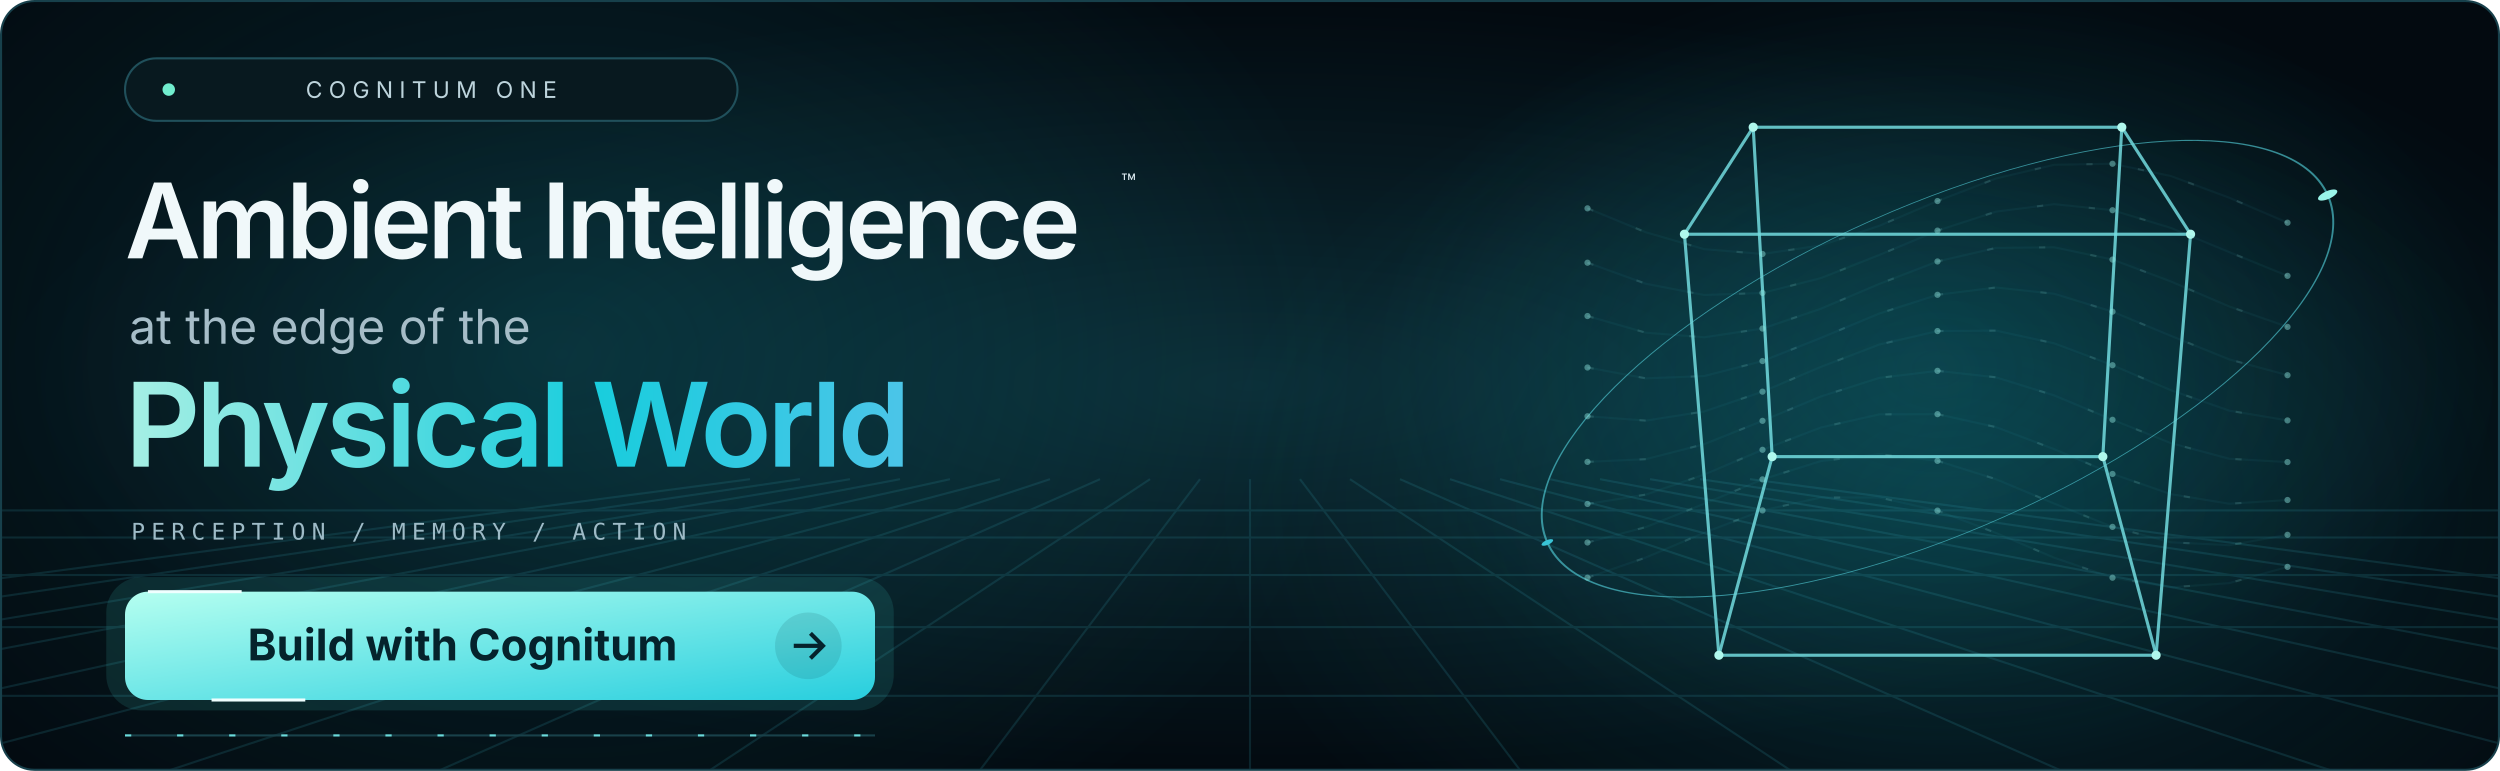
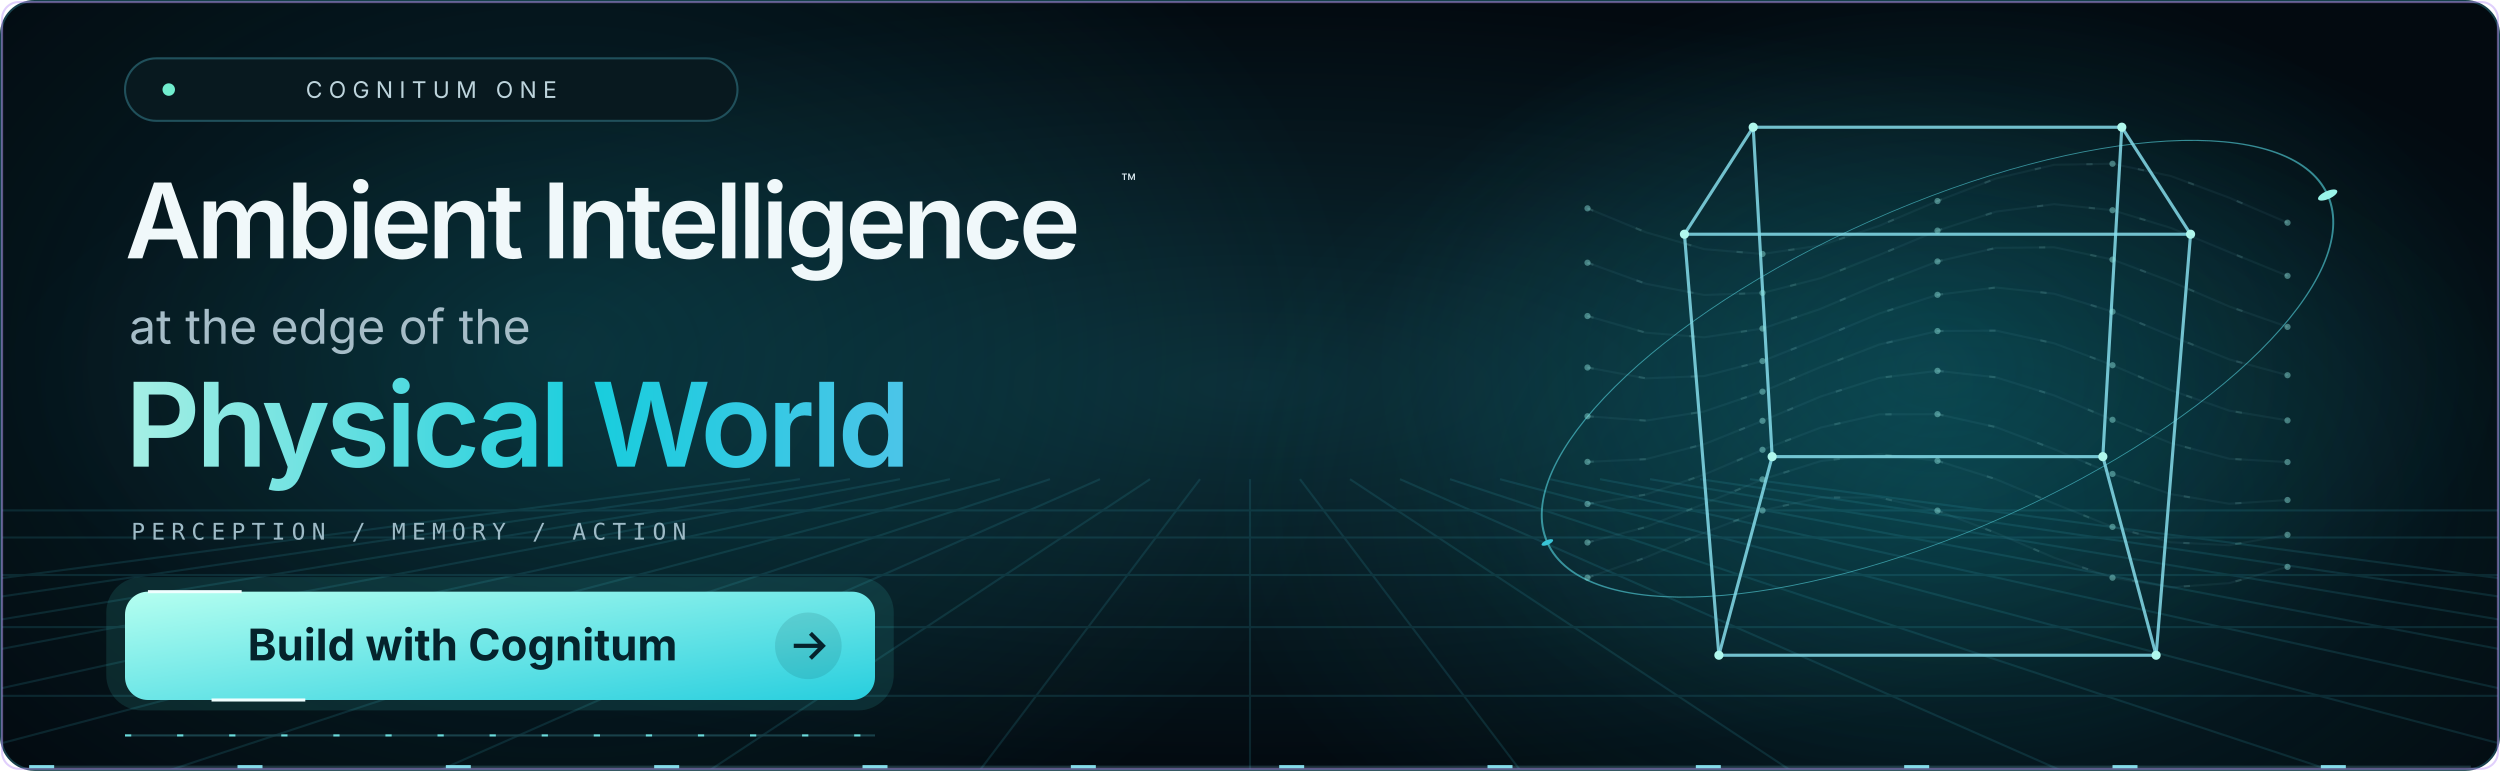
<svg xmlns="http://www.w3.org/2000/svg" width="1200" height="370" viewBox="0 0 1200 370" role="img" aria-labelledby="title desc">
  <defs>
    <radialGradient id="bg">
      <stop stop-color="#0b2c35" />
      <stop offset="1" stop-color="#030a10" />
    </radialGradient>
    <linearGradient id="world" x1="0" y1="0" x2="1" y2="0">
      <stop stop-color="#a5efe4" />
      <stop offset=".6" stop-color="#19cddd" />
      <stop offset="1" stop-color="#4bc5e8" />
    </linearGradient>
    <radialGradient id="glow">
      <stop stop-color="#19cddd" stop-opacity=".15" />
      <stop offset="1" stop-color="#19cddd" stop-opacity="0" />
    </radialGradient>
    <linearGradient id="cta" x1="0" y1="0" x2="1" y2="1">
      <stop stop-color="#b5fff0" />
      <stop offset="1" stop-color="#27cede" />
    </linearGradient>
    <clipPath id="clip">
      <rect x="1" y="1" width="1198" height="368" rx="16" />
    </clipPath>
  </defs>
  <style>
text{font-family:Outfit,Inter,Arial,sans-serif}.mono{font-family:ui-monospace,Consolas,monospace}.signal{stroke-dasharray:3 22;animation:signal 9s linear infinite}.field{animation:field 8s ease-in-out infinite;transform-origin:center}.resolve{animation:resolve 1.6s ease-out both}.dot{animation:dot 4s ease-in-out infinite}.arrow{animation:arrow 3s ease-in-out infinite}.code{opacity:0;animation:code 1.6s ease-out both}@keyframes signal{to{stroke-dashoffset:-150}}@keyframes field{50%{opacity:.5;transform:translateY(-6px)}}@keyframes resolve{from{clip-path:inset(0 100% 0 0)}to{clip-path:inset(0 0 0 0)}}@keyframes dot{50%{opacity:.25}}@keyframes arrow{50%{transform:translateX(4px)}}@keyframes code{0%,15%{opacity:0}25%,65%{opacity:.7}100%{opacity:0}}.still{display:none}.frame{opacity:0;animation:frame 16s steps(1,end) infinite}.frame.first{opacity:1}.floor{animation:floor 8s linear infinite;transform-origin:600px 230px}.orb{animation:orbit3d 20s linear infinite;transform-origin:0 0}.breathe{animation:breathe 4s ease-in-out infinite}.ctaline{stroke-dasharray:45 620;animation:signal 6s linear infinite}@keyframes frame{0%,4.166%{opacity:1}4.167%,100%{opacity:0}}@keyframes floor{0%{transform:scaleY(.75);opacity:.1}50%{opacity:.3}100%{transform:scaleY(1.2);opacity:.1}}@keyframes orbit3d{to{transform:rotate(360deg)}}@keyframes breathe{50%{opacity:.4}}@media(prefers-reduced-motion:reduce){*{animation:none!important}.code,.motion{display:none}.still{display:inline}}
</style>
  <rect x=".5" y=".5" width="1199" height="369" rx="16" fill="url(#bg)" stroke="#17404b" />
  <g clip-path="url(#clip)">
    <ellipse cx="270" cy="170" rx="380" ry="280" fill="url(#glow)" />
    <ellipse cx="940" cy="240" rx="360" ry="240" fill="url(#glow)" />
    <g class="floor" stroke="#2c8d9d" fill="none" opacity=".2">
      <path d="M360 230L-850 390" />
      <path d="M384 230L-705 390" />
      <path d="M408 230L-560 390" />
      <path d="M432 230L-415 390" />
      <path d="M456 230L-270 390" />
      <path d="M480 230L-125 390" />
      <path d="M504 230L20 390" />
      <path d="M528 230L165 390" />
      <path d="M552 230L310 390" />
      <path d="M576 230L455 390" />
      <path d="M600 230L600 390" />
      <path d="M624 230L745 390" />
      <path d="M648 230L890 390" />
      <path d="M672 230L1035 390" />
      <path d="M696 230L1180 390" />
      <path d="M720 230L1325 390" />
      <path d="M744 230L1470 390" />
      <path d="M768 230L1615 390" />
      <path d="M792 230L1760 390" />
      <path d="M816 230L1905 390" />
      <path d="M840 230L2050 390" />
      <path d="M0 245H1200" />
      <path d="M0 258H1200" />
      <path d="M0 276H1200" />
      <path d="M0 301H1200" />
      <path d="M0 334H1200" />
      <path d="M0 376H1200" />
    </g>
    <g transform="translate(930 177)">
      <ellipse rx="270" ry="195" fill="url(#glow)" />
      <g transform="rotate(-24) scale(1 .38)">
        <circle r="205" fill="none" stroke="#50cbd6" stroke-opacity=".65" />
        <g class="orb">
          <circle cx="205" r="5" fill="#9af5e9" />
          <circle cx="-205" r="3" fill="#39c4d6" />
        </g>
      </g>
      <g class="motion">
-         <path d="M-121.47 -64.58L121.47 -64.58" stroke="#72dbde" stroke-opacity=".85" stroke-width="1.5" fill="none">
+         <path d="M-121.47 -64.58L121.47 -64.58" stroke="#85dcea" stroke-opacity=".85" stroke-width="1.5" fill="none">
          <animate attributeName="d" values="M-121.47 -64.58L121.47 -64.58;M-141.06 -74.37L89.65 -56.31;M-148.39 -84.57L47.72 -50.73;M-144.79 -94.30L0.00 -48.75;M-132.24 -102.97L-47.72 -50.73;M-112.85 -110.24L-89.65 -56.31;M-88.47 -115.94L-121.47 -64.58;M-60.71 -120.02L-141.06 -74.37;M-30.85 -122.47L-148.39 -84.57;M-0.00 -123.28L-144.79 -94.30;M30.85 -122.47L-132.24 -102.97;M60.71 -120.02L-112.85 -110.24;M88.47 -115.94L-88.47 -115.94;M112.85 -110.24L-60.71 -120.02;M132.24 -102.97L-30.85 -122.47;M144.79 -94.30L-0.00 -123.28;M148.39 -84.57L30.85 -122.47;M141.06 -74.37L60.71 -120.02;M121.47 -64.58L88.47 -115.94;M89.65 -56.31L112.85 -110.24;M47.72 -50.73L132.24 -102.97;M0.00 -48.75L144.79 -94.30;M-47.72 -50.73L148.39 -84.57;M-89.65 -56.31L141.06 -74.37;M-121.47 -64.58L121.47 -64.58" dur="8s" repeatCount="indefinite" />
        </path>
-         <path d="M121.47 -64.58L104.93 137.50" stroke="#72dbde" stroke-opacity=".85" stroke-width="1.5" fill="none">
+         <path d="M121.47 -64.58L104.93 137.50" stroke="#85dcea" stroke-opacity=".85" stroke-width="1.5" fill="none">
          <animate attributeName="d" values="M121.47 -64.58L104.93 137.50;M89.65 -56.31L76.98 152.19;M47.72 -50.73L40.81 162.01;M0.00 -48.75L0.00 165.47;M-47.72 -50.73L-40.81 162.01;M-89.65 -56.31L-76.98 152.19;M-121.47 -64.58L-104.93 137.50;M-141.06 -74.37L-122.72 119.88;M-148.39 -84.57L-130.05 101.26;M-144.79 -94.30L-127.80 83.24;M-132.24 -102.97L-117.48 66.95;M-112.85 -110.24L-100.79 53.14;M-88.47 -115.94L-79.36 42.19;M-60.71 -120.02L-54.62 34.31;M-30.85 -122.47L-27.81 29.56;M-0.00 -123.28L-0.00 27.98;M30.85 -122.47L27.81 29.56;M60.71 -120.02L54.62 34.31;M88.47 -115.94L79.36 42.19;M112.85 -110.24L100.79 53.14;M132.24 -102.97L117.48 66.95;M144.79 -94.30L127.80 83.24;M148.39 -84.57L130.05 101.26;M141.06 -74.37L122.72 119.88;M121.47 -64.58L104.93 137.50" dur="8s" repeatCount="indefinite" />
        </path>
-         <path d="M104.93 137.50L-104.93 137.50" stroke="#72dbde" stroke-opacity=".85" stroke-width="1.5" fill="none">
+         <path d="M104.93 137.50L-104.93 137.50" stroke="#85dcea" stroke-opacity=".85" stroke-width="1.5" fill="none">
          <animate attributeName="d" values="M104.93 137.50L-104.93 137.50;M76.98 152.19L-122.72 119.88;M40.81 162.01L-130.05 101.26;M0.00 165.47L-127.80 83.24;M-40.81 162.01L-117.48 66.95;M-76.98 152.19L-100.79 53.14;M-104.93 137.50L-79.36 42.19;M-122.72 119.88L-54.62 34.31;M-130.05 101.26L-27.81 29.56;M-127.80 83.24L-0.00 27.98;M-117.48 66.95L27.81 29.56;M-100.79 53.14L54.62 34.31;M-79.36 42.19L79.36 42.19;M-54.62 34.31L100.79 53.14;M-27.81 29.56L117.48 66.95;M-0.00 27.98L127.80 83.24;M27.81 29.56L130.05 101.26;M54.62 34.31L122.72 119.88;M79.36 42.19L104.93 137.50;M100.79 53.14L76.98 152.19;M117.48 66.95L40.81 162.01;M127.80 83.24L0.00 165.47;M130.05 101.26L-40.81 162.01;M122.72 119.88L-76.98 152.19;M104.93 137.50L-104.93 137.50" dur="8s" repeatCount="indefinite" />
        </path>
-         <path d="M-104.93 137.50L-121.47 -64.58" stroke="#72dbde" stroke-opacity=".85" stroke-width="1.5" fill="none">
+         <path d="M-104.93 137.50L-121.47 -64.58" stroke="#85dcea" stroke-opacity=".85" stroke-width="1.5" fill="none">
          <animate attributeName="d" values="M-104.93 137.50L-121.47 -64.58;M-122.72 119.88L-141.06 -74.37;M-130.05 101.26L-148.39 -84.57;M-127.80 83.24L-144.79 -94.30;M-117.48 66.95L-132.24 -102.97;M-100.79 53.14L-112.85 -110.24;M-79.36 42.19L-88.47 -115.94;M-54.62 34.31L-60.71 -120.02;M-27.81 29.56L-30.85 -122.47;M-0.00 27.98L-0.00 -123.28;M27.81 29.56L30.85 -122.47;M54.62 34.31L60.71 -120.02;M79.36 42.19L88.47 -115.94;M100.79 53.14L112.85 -110.24;M117.48 66.95L132.24 -102.97;M127.80 83.24L144.79 -94.30;M130.05 101.26L148.39 -84.57;M122.72 119.88L141.06 -74.37;M104.93 137.50L121.47 -64.58;M76.98 152.19L89.65 -56.31;M40.81 162.01L47.72 -50.73;M0.00 165.47L0.00 -48.75;M-40.81 162.01L-47.72 -50.73;M-76.98 152.19L-89.65 -56.31;M-104.93 137.50L-121.47 -64.58" dur="8s" repeatCount="indefinite" />
        </path>
-         <path d="M-88.47 -115.94L88.47 -115.94" stroke="#72dbde" stroke-opacity=".85" stroke-width="1.5" fill="none">
+         <path d="M-88.47 -115.94L88.47 -115.94" stroke="#85dcea" stroke-opacity=".85" stroke-width="1.5" fill="none">
          <animate attributeName="d" values="M-88.47 -115.94L88.47 -115.94;M-60.71 -120.02L112.85 -110.24;M-30.85 -122.47L132.24 -102.97;M-0.00 -123.28L144.79 -94.30;M30.85 -122.47L148.39 -84.57;M60.71 -120.02L141.06 -74.37;M88.47 -115.94L121.47 -64.58;M112.85 -110.24L89.65 -56.31;M132.24 -102.97L47.72 -50.73;M144.79 -94.30L0.00 -48.75;M148.39 -84.57L-47.72 -50.73;M141.06 -74.37L-89.65 -56.31;M121.47 -64.58L-121.47 -64.58;M89.65 -56.31L-141.06 -74.37;M47.72 -50.73L-148.39 -84.57;M0.00 -48.75L-144.79 -94.30;M-47.72 -50.73L-132.24 -102.97;M-89.65 -56.31L-112.85 -110.24;M-121.47 -64.58L-88.47 -115.94;M-141.06 -74.37L-60.71 -120.02;M-148.39 -84.57L-30.85 -122.47;M-144.79 -94.30L-0.00 -123.28;M-132.24 -102.97L30.85 -122.47;M-112.85 -110.24L60.71 -120.02;M-88.47 -115.94L88.47 -115.94" dur="8s" repeatCount="indefinite" />
        </path>
-         <path d="M88.47 -115.94L79.36 42.19" stroke="#72dbde" stroke-opacity=".85" stroke-width="1.5" fill="none">
+         <path d="M88.47 -115.94L79.36 42.19" stroke="#85dcea" stroke-opacity=".85" stroke-width="1.5" fill="none">
          <animate attributeName="d" values="M88.47 -115.94L79.36 42.19;M112.85 -110.24L100.79 53.14;M132.24 -102.97L117.48 66.95;M144.79 -94.30L127.80 83.24;M148.39 -84.57L130.05 101.26;M141.06 -74.37L122.72 119.88;M121.47 -64.58L104.93 137.50;M89.65 -56.31L76.98 152.19;M47.72 -50.73L40.81 162.01;M0.00 -48.75L0.00 165.47;M-47.72 -50.73L-40.81 162.01;M-89.65 -56.31L-76.98 152.19;M-121.47 -64.58L-104.93 137.50;M-141.06 -74.37L-122.72 119.88;M-148.39 -84.57L-130.05 101.26;M-144.79 -94.30L-127.80 83.24;M-132.24 -102.97L-117.48 66.95;M-112.85 -110.24L-100.79 53.14;M-88.47 -115.94L-79.36 42.19;M-60.71 -120.02L-54.62 34.31;M-30.85 -122.47L-27.81 29.56;M-0.00 -123.28L-0.00 27.98;M30.85 -122.47L27.81 29.56;M60.71 -120.02L54.62 34.31;M88.47 -115.94L79.36 42.19" dur="8s" repeatCount="indefinite" />
        </path>
-         <path d="M79.36 42.19L-79.36 42.19" stroke="#72dbde" stroke-opacity=".85" stroke-width="1.5" fill="none">
+         <path d="M79.36 42.19L-79.36 42.19" stroke="#85dcea" stroke-opacity=".85" stroke-width="1.5" fill="none">
          <animate attributeName="d" values="M79.36 42.19L-79.36 42.19;M100.79 53.14L-54.62 34.31;M117.48 66.95L-27.81 29.56;M127.80 83.24L-0.00 27.98;M130.05 101.26L27.81 29.56;M122.72 119.88L54.62 34.31;M104.93 137.50L79.36 42.19;M76.98 152.19L100.79 53.14;M40.81 162.01L117.48 66.95;M0.00 165.47L127.80 83.24;M-40.81 162.01L130.05 101.26;M-76.98 152.19L122.72 119.88;M-104.93 137.50L104.93 137.50;M-122.72 119.88L76.98 152.19;M-130.05 101.26L40.81 162.01;M-127.80 83.24L0.00 165.47;M-117.48 66.95L-40.81 162.01;M-100.79 53.14L-76.98 152.19;M-79.36 42.19L-104.93 137.50;M-54.62 34.31L-122.72 119.88;M-27.81 29.56L-130.05 101.26;M-0.00 27.98L-127.80 83.24;M27.81 29.56L-117.48 66.95;M54.62 34.31L-100.79 53.14;M79.36 42.19L-79.36 42.19" dur="8s" repeatCount="indefinite" />
        </path>
-         <path d="M-79.36 42.19L-88.47 -115.94" stroke="#72dbde" stroke-opacity=".85" stroke-width="1.5" fill="none">
+         <path d="M-79.36 42.19L-88.47 -115.94" stroke="#85dcea" stroke-opacity=".85" stroke-width="1.5" fill="none">
          <animate attributeName="d" values="M-79.36 42.19L-88.47 -115.94;M-54.62 34.31L-60.71 -120.02;M-27.81 29.56L-30.85 -122.47;M-0.00 27.98L-0.00 -123.28;M27.81 29.56L30.85 -122.47;M54.62 34.31L60.71 -120.02;M79.36 42.19L88.47 -115.94;M100.79 53.14L112.85 -110.24;M117.48 66.95L132.24 -102.97;M127.80 83.24L144.79 -94.30;M130.05 101.26L148.39 -84.57;M122.72 119.88L141.06 -74.37;M104.93 137.50L121.47 -64.58;M76.98 152.19L89.65 -56.31;M40.81 162.01L47.72 -50.73;M0.00 165.47L0.00 -48.75;M-40.81 162.01L-47.72 -50.73;M-76.98 152.19L-89.65 -56.31;M-104.93 137.50L-121.47 -64.58;M-122.72 119.88L-141.06 -74.37;M-130.05 101.26L-148.39 -84.57;M-127.80 83.24L-144.79 -94.30;M-117.48 66.95L-132.24 -102.97;M-100.79 53.14L-112.85 -110.24;M-79.36 42.19L-88.47 -115.94" dur="8s" repeatCount="indefinite" />
        </path>
-         <path d="M-121.47 -64.58L-88.47 -115.94" stroke="#72dbde" stroke-opacity=".85" stroke-width="1.5" fill="none">
+         <path d="M-121.47 -64.58L-88.47 -115.94" stroke="#85dcea" stroke-opacity=".85" stroke-width="1.5" fill="none">
          <animate attributeName="d" values="M-121.47 -64.58L-88.47 -115.94;M-141.06 -74.37L-60.71 -120.02;M-148.39 -84.57L-30.85 -122.47;M-144.79 -94.30L-0.00 -123.28;M-132.24 -102.97L30.85 -122.47;M-112.85 -110.24L60.71 -120.02;M-88.47 -115.94L88.47 -115.94;M-60.71 -120.02L112.85 -110.24;M-30.85 -122.47L132.24 -102.97;M-0.00 -123.28L144.79 -94.30;M30.85 -122.47L148.39 -84.57;M60.71 -120.02L141.06 -74.37;M88.47 -115.94L121.47 -64.58;M112.85 -110.24L89.65 -56.31;M132.24 -102.97L47.72 -50.73;M144.79 -94.30L0.00 -48.75;M148.39 -84.57L-47.72 -50.73;M141.06 -74.37L-89.65 -56.31;M121.47 -64.58L-121.47 -64.58;M89.65 -56.31L-141.06 -74.37;M47.72 -50.73L-148.39 -84.57;M0.00 -48.75L-144.79 -94.30;M-47.72 -50.73L-132.24 -102.97;M-89.65 -56.31L-112.85 -110.24;M-121.47 -64.58L-88.47 -115.94" dur="8s" repeatCount="indefinite" />
        </path>
-         <path d="M121.47 -64.58L88.47 -115.94" stroke="#72dbde" stroke-opacity=".85" stroke-width="1.5" fill="none">
+         <path d="M121.47 -64.58L88.47 -115.94" stroke="#85dcea" stroke-opacity=".85" stroke-width="1.5" fill="none">
          <animate attributeName="d" values="M121.47 -64.58L88.47 -115.94;M89.65 -56.31L112.85 -110.24;M47.72 -50.73L132.24 -102.97;M0.00 -48.75L144.79 -94.30;M-47.72 -50.73L148.39 -84.57;M-89.65 -56.31L141.06 -74.37;M-121.47 -64.58L121.47 -64.58;M-141.06 -74.37L89.65 -56.31;M-148.39 -84.57L47.72 -50.73;M-144.79 -94.30L0.00 -48.75;M-132.24 -102.97L-47.72 -50.73;M-112.85 -110.24L-89.65 -56.31;M-88.47 -115.94L-121.47 -64.58;M-60.71 -120.02L-141.06 -74.37;M-30.85 -122.47L-148.39 -84.57;M-0.00 -123.28L-144.79 -94.30;M30.85 -122.47L-132.24 -102.97;M60.71 -120.02L-112.85 -110.24;M88.47 -115.94L-88.47 -115.94;M112.85 -110.24L-60.71 -120.02;M132.24 -102.97L-30.85 -122.47;M144.79 -94.30L-0.00 -123.28;M148.39 -84.57L30.85 -122.47;M141.06 -74.37L60.71 -120.02;M121.47 -64.58L88.47 -115.94" dur="8s" repeatCount="indefinite" />
        </path>
-         <path d="M104.93 137.50L79.36 42.19" stroke="#72dbde" stroke-opacity=".85" stroke-width="1.5" fill="none">
+         <path d="M104.93 137.50L79.36 42.19" stroke="#85dcea" stroke-opacity=".85" stroke-width="1.5" fill="none">
          <animate attributeName="d" values="M104.93 137.50L79.36 42.19;M76.98 152.19L100.79 53.14;M40.81 162.01L117.48 66.95;M0.00 165.47L127.80 83.24;M-40.81 162.01L130.05 101.26;M-76.98 152.19L122.72 119.88;M-104.93 137.50L104.93 137.50;M-122.72 119.88L76.98 152.19;M-130.05 101.26L40.81 162.01;M-127.80 83.24L0.00 165.47;M-117.48 66.95L-40.81 162.01;M-100.79 53.14L-76.98 152.19;M-79.36 42.19L-104.93 137.50;M-54.62 34.31L-122.72 119.88;M-27.81 29.56L-130.05 101.26;M-0.00 27.98L-127.80 83.24;M27.81 29.56L-117.48 66.95;M54.62 34.31L-100.79 53.14;M79.36 42.19L-79.36 42.19;M100.79 53.14L-54.62 34.31;M117.48 66.95L-27.81 29.56;M127.80 83.24L-0.00 27.98;M130.05 101.26L27.81 29.56;M122.72 119.88L54.62 34.31;M104.93 137.50L79.36 42.19" dur="8s" repeatCount="indefinite" />
        </path>
-         <path d="M-104.93 137.50L-79.36 42.19" stroke="#72dbde" stroke-opacity=".85" stroke-width="1.5" fill="none">
+         <path d="M-104.93 137.50L-79.36 42.19" stroke="#85dcea" stroke-opacity=".85" stroke-width="1.5" fill="none">
          <animate attributeName="d" values="M-104.93 137.50L-79.36 42.19;M-122.72 119.88L-54.62 34.31;M-130.05 101.26L-27.81 29.56;M-127.80 83.24L-0.00 27.98;M-117.48 66.95L27.81 29.56;M-100.79 53.14L54.62 34.31;M-79.36 42.19L79.36 42.19;M-54.62 34.31L100.79 53.14;M-27.81 29.56L117.48 66.95;M-0.00 27.98L127.80 83.24;M27.81 29.56L130.05 101.26;M54.62 34.31L122.72 119.88;M79.36 42.19L104.93 137.50;M100.79 53.14L76.98 152.19;M117.48 66.95L40.81 162.01;M127.80 83.24L0.00 165.47;M130.05 101.26L-40.81 162.01;M122.72 119.88L-76.98 152.19;M104.93 137.50L-104.93 137.50;M76.98 152.19L-122.72 119.88;M40.81 162.01L-130.05 101.26;M0.00 165.47L-127.80 83.24;M-40.81 162.01L-117.48 66.95;M-76.98 152.19L-100.79 53.14;M-104.93 137.50L-79.36 42.19" dur="8s" repeatCount="indefinite" />
        </path>
        <circle cx="-121.47" cy="-64.58" r="2.2" fill="#b0f8ed">
          <animate attributeName="cx" values="-121.47;-141.06;-148.39;-144.79;-132.24;-112.85;-88.47;-60.71;-30.85;-0.00;30.85;60.71;88.47;112.85;132.24;144.79;148.39;141.06;121.47;89.65;47.72;0.00;-47.72;-89.65;-121.47" dur="8s" repeatCount="indefinite" />
          <animate attributeName="cy" values="-64.58;-74.37;-84.57;-94.30;-102.97;-110.24;-115.94;-120.02;-122.47;-123.28;-122.47;-120.02;-115.94;-110.24;-102.97;-94.30;-84.57;-74.37;-64.58;-56.31;-50.73;-48.75;-50.73;-56.31;-64.58" dur="8s" repeatCount="indefinite" />
        </circle>
        <circle cx="121.47" cy="-64.58" r="2.2" fill="#b0f8ed">
          <animate attributeName="cx" values="121.47;89.65;47.72;0.00;-47.72;-89.65;-121.47;-141.06;-148.39;-144.79;-132.24;-112.85;-88.47;-60.71;-30.85;-0.00;30.85;60.71;88.47;112.85;132.24;144.79;148.39;141.06;121.47" dur="8s" repeatCount="indefinite" />
          <animate attributeName="cy" values="-64.58;-56.31;-50.73;-48.75;-50.73;-56.31;-64.58;-74.37;-84.57;-94.30;-102.97;-110.24;-115.94;-120.02;-122.47;-123.28;-122.47;-120.02;-115.94;-110.24;-102.97;-94.30;-84.57;-74.37;-64.58" dur="8s" repeatCount="indefinite" />
        </circle>
        <circle cx="104.93" cy="137.50" r="2.2" fill="#b0f8ed">
          <animate attributeName="cx" values="104.93;76.98;40.81;0.00;-40.81;-76.98;-104.93;-122.72;-130.05;-127.80;-117.48;-100.79;-79.36;-54.62;-27.81;-0.00;27.81;54.62;79.36;100.79;117.48;127.80;130.05;122.72;104.93" dur="8s" repeatCount="indefinite" />
          <animate attributeName="cy" values="137.50;152.19;162.01;165.47;162.01;152.19;137.50;119.88;101.26;83.24;66.95;53.14;42.19;34.31;29.56;27.98;29.56;34.31;42.19;53.14;66.95;83.24;101.26;119.88;137.50" dur="8s" repeatCount="indefinite" />
        </circle>
        <circle cx="-104.93" cy="137.50" r="2.2" fill="#b0f8ed">
          <animate attributeName="cx" values="-104.93;-122.72;-130.05;-127.80;-117.48;-100.79;-79.36;-54.62;-27.81;-0.00;27.81;54.62;79.36;100.79;117.48;127.80;130.05;122.72;104.93;76.98;40.81;0.00;-40.81;-76.98;-104.93" dur="8s" repeatCount="indefinite" />
          <animate attributeName="cy" values="137.50;119.88;101.26;83.24;66.95;53.14;42.19;34.31;29.56;27.98;29.56;34.31;42.19;53.14;66.95;83.24;101.26;119.88;137.50;152.19;162.01;165.47;162.01;152.19;137.50" dur="8s" repeatCount="indefinite" />
        </circle>
        <circle cx="-88.47" cy="-115.94" r="2.2" fill="#b0f8ed">
          <animate attributeName="cx" values="-88.47;-60.71;-30.85;-0.00;30.85;60.71;88.47;112.85;132.24;144.79;148.39;141.06;121.47;89.65;47.72;0.00;-47.72;-89.65;-121.47;-141.06;-148.39;-144.79;-132.24;-112.85;-88.47" dur="8s" repeatCount="indefinite" />
          <animate attributeName="cy" values="-115.94;-120.02;-122.47;-123.28;-122.47;-120.02;-115.94;-110.24;-102.97;-94.30;-84.57;-74.37;-64.58;-56.31;-50.73;-48.75;-50.73;-56.31;-64.58;-74.37;-84.57;-94.30;-102.97;-110.24;-115.94" dur="8s" repeatCount="indefinite" />
        </circle>
        <circle cx="88.47" cy="-115.94" r="2.2" fill="#b0f8ed">
          <animate attributeName="cx" values="88.47;112.85;132.24;144.79;148.39;141.06;121.47;89.65;47.72;0.00;-47.72;-89.65;-121.47;-141.06;-148.39;-144.79;-132.24;-112.85;-88.47;-60.71;-30.85;-0.00;30.85;60.71;88.47" dur="8s" repeatCount="indefinite" />
          <animate attributeName="cy" values="-115.94;-110.24;-102.97;-94.30;-84.57;-74.37;-64.58;-56.31;-50.73;-48.75;-50.73;-56.31;-64.58;-74.37;-84.57;-94.30;-102.97;-110.24;-115.94;-120.02;-122.47;-123.28;-122.47;-120.02;-115.94" dur="8s" repeatCount="indefinite" />
        </circle>
        <circle cx="79.36" cy="42.19" r="2.2" fill="#b0f8ed">
          <animate attributeName="cx" values="79.36;100.79;117.48;127.80;130.05;122.72;104.93;76.98;40.81;0.00;-40.81;-76.98;-104.93;-122.72;-130.05;-127.80;-117.48;-100.79;-79.36;-54.62;-27.81;-0.00;27.81;54.62;79.36" dur="8s" repeatCount="indefinite" />
          <animate attributeName="cy" values="42.19;53.14;66.95;83.24;101.26;119.88;137.50;152.19;162.01;165.47;162.01;152.19;137.50;119.88;101.26;83.24;66.95;53.14;42.19;34.31;29.56;27.98;29.56;34.31;42.19" dur="8s" repeatCount="indefinite" />
        </circle>
        <circle cx="-79.36" cy="42.19" r="2.2" fill="#b0f8ed">
          <animate attributeName="cx" values="-79.36;-54.62;-27.81;-0.00;27.81;54.62;79.36;100.79;117.48;127.80;130.05;122.72;104.93;76.98;40.81;0.00;-40.81;-76.98;-104.93;-122.72;-130.05;-127.80;-117.48;-100.79;-79.36" dur="8s" repeatCount="indefinite" />
          <animate attributeName="cy" values="42.19;34.31;29.56;27.98;29.56;34.31;42.19;53.14;66.95;83.24;101.26;119.88;137.50;152.19;162.01;165.47;162.01;152.19;137.50;119.88;101.26;83.24;66.95;53.14;42.19" dur="8s" repeatCount="indefinite" />
        </circle>
      </g>
      <g class="still">
-         <path d="M-121.47 -64.58L121.47 -64.58" stroke="#72dbde" stroke-opacity=".85" stroke-width="1.5" fill="none" />
-         <path d="M121.47 -64.58L104.93 137.50" stroke="#72dbde" stroke-opacity=".85" stroke-width="1.5" fill="none" />
-         <path d="M104.93 137.50L-104.93 137.50" stroke="#72dbde" stroke-opacity=".85" stroke-width="1.5" fill="none" />
-         <path d="M-104.93 137.50L-121.47 -64.58" stroke="#72dbde" stroke-opacity=".85" stroke-width="1.5" fill="none" />
-         <path d="M-88.47 -115.94L88.47 -115.94" stroke="#72dbde" stroke-opacity=".85" stroke-width="1.5" fill="none" />
-         <path d="M88.47 -115.94L79.36 42.19" stroke="#72dbde" stroke-opacity=".85" stroke-width="1.5" fill="none" />
-         <path d="M79.36 42.19L-79.36 42.19" stroke="#72dbde" stroke-opacity=".85" stroke-width="1.5" fill="none" />
-         <path d="M-79.36 42.19L-88.47 -115.94" stroke="#72dbde" stroke-opacity=".85" stroke-width="1.5" fill="none" />
-         <path d="M-121.47 -64.58L-88.47 -115.94" stroke="#72dbde" stroke-opacity=".85" stroke-width="1.5" fill="none" />
-         <path d="M121.47 -64.58L88.47 -115.94" stroke="#72dbde" stroke-opacity=".85" stroke-width="1.5" fill="none" />
-         <path d="M104.93 137.50L79.36 42.19" stroke="#72dbde" stroke-opacity=".85" stroke-width="1.5" fill="none" />
-         <path d="M-104.93 137.50L-79.36 42.19" stroke="#72dbde" stroke-opacity=".85" stroke-width="1.5" fill="none" />
+         <path d="M-121.47 -64.58L121.47 -64.58" stroke="#85dcea" stroke-opacity=".85" stroke-width="1.5" fill="none" />
+         <path d="M121.47 -64.58L104.93 137.50" stroke="#85dcea" stroke-opacity=".85" stroke-width="1.5" fill="none" />
+         <path d="M104.93 137.50L-104.93 137.50" stroke="#85dcea" stroke-opacity=".85" stroke-width="1.5" fill="none" />
+         <path d="M-104.93 137.50L-121.47 -64.58" stroke="#85dcea" stroke-opacity=".85" stroke-width="1.5" fill="none" />
+         <path d="M-88.47 -115.94L88.47 -115.94" stroke="#85dcea" stroke-opacity=".85" stroke-width="1.5" fill="none" />
+         <path d="M88.47 -115.94L79.36 42.19" stroke="#85dcea" stroke-opacity=".85" stroke-width="1.5" fill="none" />
+         <path d="M79.36 42.19L-79.36 42.19" stroke="#85dcea" stroke-opacity=".85" stroke-width="1.5" fill="none" />
+         <path d="M-79.36 42.19L-88.47 -115.94" stroke="#85dcea" stroke-opacity=".85" stroke-width="1.5" fill="none" />
+         <path d="M-121.47 -64.58L-88.47 -115.94" stroke="#85dcea" stroke-opacity=".85" stroke-width="1.5" fill="none" />
+         <path d="M121.47 -64.58L88.47 -115.94" stroke="#85dcea" stroke-opacity=".85" stroke-width="1.5" fill="none" />
+         <path d="M104.93 137.50L79.36 42.19" stroke="#85dcea" stroke-opacity=".85" stroke-width="1.5" fill="none" />
+         <path d="M-104.93 137.50L-79.36 42.19" stroke="#85dcea" stroke-opacity=".85" stroke-width="1.5" fill="none" />
        <circle cx="-121.47" cy="-64.58" r="2.2" fill="#b0f8ed" />
        <circle cx="121.47" cy="-64.58" r="2.2" fill="#b0f8ed" />
        <circle cx="104.93" cy="137.50" r="2.2" fill="#b0f8ed" />
        <circle cx="-104.93" cy="137.50" r="2.2" fill="#b0f8ed" />
        <circle cx="-88.47" cy="-115.94" r="2.2" fill="#b0f8ed" />
        <circle cx="88.47" cy="-115.94" r="2.2" fill="#b0f8ed" />
        <circle cx="79.36" cy="42.19" r="2.2" fill="#b0f8ed" />
        <circle cx="-79.36" cy="42.19" r="2.2" fill="#b0f8ed" />
      </g>
    </g>
    <g class="field" style="animation-delay:-3s">
-       <path d="M762.0 100.0L790.0 111.5L818.0 119.6L846.0 121.9L874.0 117.8L902.0 108.4L930.0 96.5L958.0 85.7L986.0 79.1L1014.0 78.6L1042.0 84.5L1070.0 94.9L1098.0 106.9" fill="none" stroke="#35bfcb" stroke-opacity=".06" />
+       <path d="M762.0 100.0L790.0 111.5L818.0 119.6L846.0 121.9L874.0 117.8L902.0 108.4L930.0 96.5L958.0 85.7L986.0 79.1L1014.0 78.6L1042.0 84.5L1070.0 94.9L1098.0 106.9" fill="none" stroke="#85dcea" stroke-opacity=".06" />
      <path class="signal" style="animation-delay:-0.0s" d="M762.0 100.0L790.0 111.5L818.0 119.6L846.0 121.9L874.0 117.8L902.0 108.4L930.0 96.5L958.0 85.7L986.0 79.1L1014.0 78.6L1042.0 84.5L1070.0 94.9L1098.0 106.9" fill="none" stroke="#9de8de" stroke-opacity=".15" />
      <circle class="dot" style="animation-delay:-0.0s" cx="762.0" cy="100.0" r="1.5" fill="#8fe4dd" opacity=".45" />
      <circle class="dot" style="animation-delay:-0.9s" cx="846.0" cy="121.9" r="1.5" fill="#8fe4dd" opacity=".45" />
      <circle class="dot" style="animation-delay:-1.8s" cx="930.0" cy="96.5" r="1.5" fill="#8fe4dd" opacity=".45" />
      <circle class="dot" style="animation-delay:-2.7s" cx="1014.0" cy="78.6" r="1.5" fill="#8fe4dd" opacity=".45" />
      <circle class="dot" style="animation-delay:-3.6s" cx="1098.0" cy="106.9" r="1.5" fill="#8fe4dd" opacity=".45" />
-       <path d="M762.0 126.1L790.0 136.2L818.0 141.6L846.0 140.6L874.0 133.5L902.0 122.4L930.0 110.7L958.0 101.6L986.0 98.0L1014.0 100.9L1042.0 109.4L1070.0 121.0L1098.0 132.4" fill="none" stroke="#35bfcb" stroke-opacity=".06" />
+       <path d="M762.0 126.1L790.0 136.2L818.0 141.6L846.0 140.6L874.0 133.5L902.0 122.4L930.0 110.7L958.0 101.6L986.0 98.0L1014.0 100.9L1042.0 109.4L1070.0 121.0L1098.0 132.4" fill="none" stroke="#85dcea" stroke-opacity=".06" />
      <path class="signal" style="animation-delay:-0.4s" d="M762.0 126.1L790.0 136.2L818.0 141.6L846.0 140.6L874.0 133.5L902.0 122.4L930.0 110.7L958.0 101.6L986.0 98.0L1014.0 100.9L1042.0 109.4L1070.0 121.0L1098.0 132.4" fill="none" stroke="#9de8de" stroke-opacity=".15" />
      <circle class="dot" style="animation-delay:-0.3s" cx="762.0" cy="126.1" r="1.5" fill="#8fe4dd" opacity=".45" />
      <circle class="dot" style="animation-delay:-1.2s" cx="846.0" cy="140.6" r="1.5" fill="#8fe4dd" opacity=".45" />
      <circle class="dot" style="animation-delay:-2.1s" cx="930.0" cy="110.7" r="1.5" fill="#8fe4dd" opacity=".45" />
      <circle class="dot" style="animation-delay:-3.0s" cx="1014.0" cy="100.9" r="1.5" fill="#8fe4dd" opacity=".45" />
      <circle class="dot" style="animation-delay:-3.9s" cx="1098.0" cy="132.4" r="1.5" fill="#8fe4dd" opacity=".45" />
-       <path d="M762.0 151.7L790.0 159.7L818.0 161.9L846.0 157.7L874.0 148.2L902.0 136.3L930.0 125.5L958.0 119.0L986.0 118.7L1014.0 124.6L1042.0 135.1L1070.0 147.1L1098.0 156.9" fill="none" stroke="#35bfcb" stroke-opacity=".06" />
+       <path d="M762.0 151.7L790.0 159.7L818.0 161.9L846.0 157.7L874.0 148.2L902.0 136.3L930.0 125.5L958.0 119.0L986.0 118.7L1014.0 124.6L1042.0 135.1L1070.0 147.1L1098.0 156.9" fill="none" stroke="#85dcea" stroke-opacity=".06" />
      <path class="signal" style="animation-delay:-0.8s" d="M762.0 151.7L790.0 159.7L818.0 161.9L846.0 157.7L874.0 148.2L902.0 136.3L930.0 125.5L958.0 119.0L986.0 118.7L1014.0 124.6L1042.0 135.1L1070.0 147.1L1098.0 156.9" fill="none" stroke="#9de8de" stroke-opacity=".15" />
      <circle class="dot" style="animation-delay:-0.6s" cx="762.0" cy="151.7" r="1.5" fill="#8fe4dd" opacity=".45" />
      <circle class="dot" style="animation-delay:-1.5s" cx="846.0" cy="157.7" r="1.5" fill="#8fe4dd" opacity=".45" />
      <circle class="dot" style="animation-delay:-2.4s" cx="930.0" cy="125.5" r="1.5" fill="#8fe4dd" opacity=".45" />
      <circle class="dot" style="animation-delay:-3.3s" cx="1014.0" cy="124.6" r="1.5" fill="#8fe4dd" opacity=".45" />
      <circle class="dot" style="animation-delay:-4.2s" cx="1098.0" cy="156.9" r="1.5" fill="#8fe4dd" opacity=".45" />
-       <path d="M762.0 176.4L790.0 181.6L818.0 180.5L846.0 173.3L874.0 162.2L902.0 150.5L930.0 141.5L958.0 138.0L986.0 141.0L1014.0 149.6L1042.0 161.2L1070.0 172.5L1098.0 180.1" fill="none" stroke="#35bfcb" stroke-opacity=".06" />
+       <path d="M762.0 176.4L790.0 181.6L818.0 180.5L846.0 173.3L874.0 162.2L902.0 150.5L930.0 141.5L958.0 138.0L986.0 141.0L1014.0 149.6L1042.0 161.2L1070.0 172.5L1098.0 180.1" fill="none" stroke="#85dcea" stroke-opacity=".06" />
      <path class="signal" style="animation-delay:-1.2s" d="M762.0 176.4L790.0 181.6L818.0 180.5L846.0 173.3L874.0 162.2L902.0 150.5L930.0 141.5L958.0 138.0L986.0 141.0L1014.0 149.6L1042.0 161.2L1070.0 172.5L1098.0 180.1" fill="none" stroke="#9de8de" stroke-opacity=".15" />
      <circle class="dot" style="animation-delay:-0.9s" cx="762.0" cy="176.4" r="1.5" fill="#8fe4dd" opacity=".45" />
      <circle class="dot" style="animation-delay:-1.8s" cx="846.0" cy="173.3" r="1.5" fill="#8fe4dd" opacity=".45" />
      <circle class="dot" style="animation-delay:-2.7s" cx="930.0" cy="141.5" r="1.5" fill="#8fe4dd" opacity=".45" />
      <circle class="dot" style="animation-delay:-3.6s" cx="1014.0" cy="149.6" r="1.5" fill="#8fe4dd" opacity=".45" />
      <circle class="dot" style="animation-delay:-4.5s" cx="1098.0" cy="180.1" r="1.5" fill="#8fe4dd" opacity=".45" />
-       <path d="M762.0 199.8L790.0 201.9L818.0 197.5L846.0 188.0L874.0 176.1L902.0 165.4L930.0 158.9L958.0 158.7L986.0 164.8L1014.0 175.3L1042.0 187.3L1070.0 197.1L1098.0 201.8" fill="none" stroke="#35bfcb" stroke-opacity=".06" />
+       <path d="M762.0 199.8L790.0 201.9L818.0 197.5L846.0 188.0L874.0 176.1L902.0 165.4L930.0 158.9L958.0 158.7L986.0 164.8L1014.0 175.3L1042.0 187.3L1070.0 197.1L1098.0 201.8" fill="none" stroke="#85dcea" stroke-opacity=".06" />
      <path class="signal" style="animation-delay:-1.6s" d="M762.0 199.8L790.0 201.9L818.0 197.5L846.0 188.0L874.0 176.1L902.0 165.4L930.0 158.9L958.0 158.7L986.0 164.8L1014.0 175.3L1042.0 187.3L1070.0 197.1L1098.0 201.8" fill="none" stroke="#9de8de" stroke-opacity=".15" />
      <circle class="dot" style="animation-delay:-1.2s" cx="762.0" cy="199.8" r="1.5" fill="#8fe4dd" opacity=".45" />
      <circle class="dot" style="animation-delay:-2.1s" cx="846.0" cy="188.0" r="1.5" fill="#8fe4dd" opacity=".45" />
      <circle class="dot" style="animation-delay:-3.0s" cx="930.0" cy="158.9" r="1.5" fill="#8fe4dd" opacity=".45" />
      <circle class="dot" style="animation-delay:-3.9s" cx="1014.0" cy="175.3" r="1.5" fill="#8fe4dd" opacity=".45" />
      <circle class="dot" style="animation-delay:-4.8s" cx="1098.0" cy="201.8" r="1.5" fill="#8fe4dd" opacity=".45" />
-       <path d="M762.0 221.7L790.0 220.4L818.0 213.2L846.0 202.0L874.0 190.3L902.0 181.4L930.0 178.0L958.0 181.1L986.0 189.8L1014.0 201.5L1042.0 212.7L1070.0 220.2L1098.0 221.8" fill="none" stroke="#35bfcb" stroke-opacity=".06" />
+       <path d="M762.0 221.7L790.0 220.4L818.0 213.2L846.0 202.0L874.0 190.3L902.0 181.4L930.0 178.0L958.0 181.1L986.0 189.8L1014.0 201.5L1042.0 212.7L1070.0 220.2L1098.0 221.8" fill="none" stroke="#85dcea" stroke-opacity=".06" />
      <path class="signal" style="animation-delay:-2.0s" d="M762.0 221.7L790.0 220.4L818.0 213.2L846.0 202.0L874.0 190.3L902.0 181.4L930.0 178.0L958.0 181.1L986.0 189.8L1014.0 201.5L1042.0 212.7L1070.0 220.2L1098.0 221.8" fill="none" stroke="#9de8de" stroke-opacity=".15" />
      <circle class="dot" style="animation-delay:-1.5s" cx="762.0" cy="221.7" r="1.5" fill="#8fe4dd" opacity=".45" />
      <circle class="dot" style="animation-delay:-2.4s" cx="846.0" cy="202.0" r="1.5" fill="#8fe4dd" opacity=".45" />
      <circle class="dot" style="animation-delay:-3.3s" cx="930.0" cy="178.0" r="1.5" fill="#8fe4dd" opacity=".45" />
      <circle class="dot" style="animation-delay:-4.2s" cx="1014.0" cy="201.5" r="1.5" fill="#8fe4dd" opacity=".45" />
      <circle class="dot" style="animation-delay:-5.1s" cx="1098.0" cy="221.8" r="1.5" fill="#8fe4dd" opacity=".45" />
-       <path d="M762.0 241.9L790.0 237.4L818.0 227.8L846.0 215.9L874.0 205.2L902.0 198.9L930.0 198.8L958.0 205.0L986.0 215.6L1014.0 227.5L1042.0 237.2L1070.0 241.8L1098.0 240.0" fill="none" stroke="#35bfcb" stroke-opacity=".06" />
+       <path d="M762.0 241.9L790.0 237.4L818.0 227.8L846.0 215.9L874.0 205.2L902.0 198.9L930.0 198.8L958.0 205.0L986.0 215.6L1014.0 227.5L1042.0 237.2L1070.0 241.8L1098.0 240.0" fill="none" stroke="#85dcea" stroke-opacity=".06" />
      <path class="signal" style="animation-delay:-2.4s" d="M762.0 241.9L790.0 237.4L818.0 227.8L846.0 215.9L874.0 205.2L902.0 198.9L930.0 198.8L958.0 205.0L986.0 215.6L1014.0 227.5L1042.0 237.2L1070.0 241.8L1098.0 240.0" fill="none" stroke="#9de8de" stroke-opacity=".15" />
      <circle class="dot" style="animation-delay:-1.8s" cx="762.0" cy="241.9" r="1.5" fill="#8fe4dd" opacity=".45" />
      <circle class="dot" style="animation-delay:-2.7s" cx="846.0" cy="215.9" r="1.5" fill="#8fe4dd" opacity=".45" />
      <circle class="dot" style="animation-delay:-3.6s" cx="930.0" cy="198.8" r="1.5" fill="#8fe4dd" opacity=".45" />
      <circle class="dot" style="animation-delay:-4.5s" cx="1014.0" cy="227.5" r="1.5" fill="#8fe4dd" opacity=".45" />
      <circle class="dot" style="animation-delay:-5.4s" cx="1098.0" cy="240.0" r="1.5" fill="#8fe4dd" opacity=".45" />
-       <path d="M762.0 260.4L790.0 253.0L818.0 241.8L846.0 230.1L874.0 221.3L902.0 218.0L930.0 221.2L958.0 230.0L986.0 241.7L1014.0 252.9L1042.0 260.3L1070.0 261.7L1098.0 256.7" fill="none" stroke="#35bfcb" stroke-opacity=".06" />
+       <path d="M762.0 260.4L790.0 253.0L818.0 241.8L846.0 230.1L874.0 221.3L902.0 218.0L930.0 221.2L958.0 230.0L986.0 241.7L1014.0 252.9L1042.0 260.3L1070.0 261.7L1098.0 256.7" fill="none" stroke="#85dcea" stroke-opacity=".06" />
      <path class="signal" style="animation-delay:-2.8s" d="M762.0 260.4L790.0 253.0L818.0 241.8L846.0 230.1L874.0 221.3L902.0 218.0L930.0 221.2L958.0 230.0L986.0 241.7L1014.0 252.9L1042.0 260.3L1070.0 261.7L1098.0 256.7" fill="none" stroke="#9de8de" stroke-opacity=".15" />
      <circle class="dot" style="animation-delay:-2.1s" cx="762.0" cy="260.4" r="1.5" fill="#8fe4dd" opacity=".45" />
      <circle class="dot" style="animation-delay:-3.0s" cx="846.0" cy="230.1" r="1.5" fill="#8fe4dd" opacity=".45" />
      <circle class="dot" style="animation-delay:-3.9s" cx="930.0" cy="221.2" r="1.5" fill="#8fe4dd" opacity=".45" />
      <circle class="dot" style="animation-delay:-4.8s" cx="1014.0" cy="252.9" r="1.5" fill="#8fe4dd" opacity=".45" />
      <circle class="dot" style="animation-delay:-5.7s" cx="1098.0" cy="256.7" r="1.5" fill="#8fe4dd" opacity=".45" />
-       <path d="M762.0 277.3L790.0 267.6L818.0 255.7L846.0 245.0L874.0 238.8L902.0 238.8L930.0 245.1L958.0 255.8L986.0 267.7L1014.0 277.3L1042.0 281.9L1070.0 279.9L1098.0 272.1" fill="none" stroke="#35bfcb" stroke-opacity=".06" />
+       <path d="M762.0 277.3L790.0 267.6L818.0 255.7L846.0 245.0L874.0 238.8L902.0 238.8L930.0 245.1L958.0 255.8L986.0 267.7L1014.0 277.3L1042.0 281.9L1070.0 279.9L1098.0 272.1" fill="none" stroke="#85dcea" stroke-opacity=".06" />
      <path class="signal" style="animation-delay:-3.2s" d="M762.0 277.3L790.0 267.6L818.0 255.7L846.0 245.0L874.0 238.8L902.0 238.8L930.0 245.1L958.0 255.8L986.0 267.7L1014.0 277.3L1042.0 281.9L1070.0 279.9L1098.0 272.1" fill="none" stroke="#9de8de" stroke-opacity=".15" />
      <circle class="dot" style="animation-delay:-2.4s" cx="762.0" cy="277.3" r="1.5" fill="#8fe4dd" opacity=".45" />
      <circle class="dot" style="animation-delay:-3.3s" cx="846.0" cy="245.0" r="1.5" fill="#8fe4dd" opacity=".45" />
      <circle class="dot" style="animation-delay:-4.2s" cx="930.0" cy="245.1" r="1.5" fill="#8fe4dd" opacity=".45" />
      <circle class="dot" style="animation-delay:-5.1s" cx="1014.0" cy="277.3" r="1.5" fill="#8fe4dd" opacity=".45" />
      <circle class="dot" style="animation-delay:-6.0s" cx="1098.0" cy="272.1" r="1.5" fill="#8fe4dd" opacity=".45" />
    </g>
  </g>
  <rect x="60" y="28" width="294" height="30" rx="15" fill="#08191f" stroke="#20505b" />
  <circle class="dot" cx="81" cy="43" r="3" fill="#71edce" />
  <text x="207" y="47" text-anchor="middle" font-size="11" letter-spacing="3" fill="#bdd4dc">COGNITUM ONE</text>
  <text class="resolve" x="60" y="124" text-anchor="start" font-size="50" font-weight="600" letter-spacing="-2" fill="#f0f8fa">Ambient Intelligence</text>
  <text x="538" y="92" font-size="12" fill="#d7e6ec">™</text>
  <text class="code mono" x="65" y="116" font-size="16" letter-spacing="10" fill="#8fe4dd">· : + · : · + : ·</text>
  <text class="resolve" style="animation-delay:.16s" x="62" y="165" text-anchor="start" font-size="23" fill="#a6bdc8">at the edge of the</text>
  <text class="resolve" style="animation-delay:.32s" x="60" y="224" text-anchor="start" font-size="56" font-weight="600" letter-spacing="-2" fill="url(#world)">Physical World</text>
  <text class="mono" x="63" y="259" text-anchor="start" font-size="11" letter-spacing="3" fill="#9ebbc7">PERCEPTION / MEMORY / ACTION</text>
  <rect class="breathe" x="51" y="277" width="378" height="64" rx="17" fill="#44e4db" opacity=".12" />
  <rect x="60" y="284" width="360" height="52" rx="11" fill="url(#cta)" />
  <rect class="ctaline" x="60" y="284" width="360" height="52" rx="11" fill="none" stroke="#efffff" stroke-width="1.5" />
  <text x="222" y="317" text-anchor="middle" font-size="21" font-weight="700" fill="#05232c">Build with Cognitum</text>
  <g transform="translate(388 310)">
    <circle r="16" fill="#062b35" fill-opacity=".12" />
    <path class="arrow" d="M-7 0H7M1-6L7 0 1 6" fill="none" stroke="#05232c" stroke-width="2" />
  </g>
  <path d="M60 353H420" stroke="#19414a" />
  <path class="signal" d="M60 353H420" stroke="#6bdbdb" />
+   <g id="readme-card-trim">
+     <style>@media(prefers-reduced-motion:no-preference){.readme-trace{animation:readmeTrace 6s linear infinite}@keyframes readmeTrace{to{stroke-dashoffset:-100}}}</style>
+     <rect x="1" y="1" width="1198" height="368" rx="8" fill="none" stroke="#bd9bf8" stroke-opacity=".48" />
+     <path d="M14 368h1172" stroke="#85dcea" stroke-opacity=".18" />
+     <path class="readme-trace" d="M14 368h1172" pathLength="100" stroke="#85dcea" stroke-width="1.5" stroke-dasharray="12 88" />
+   </g>
</svg>
